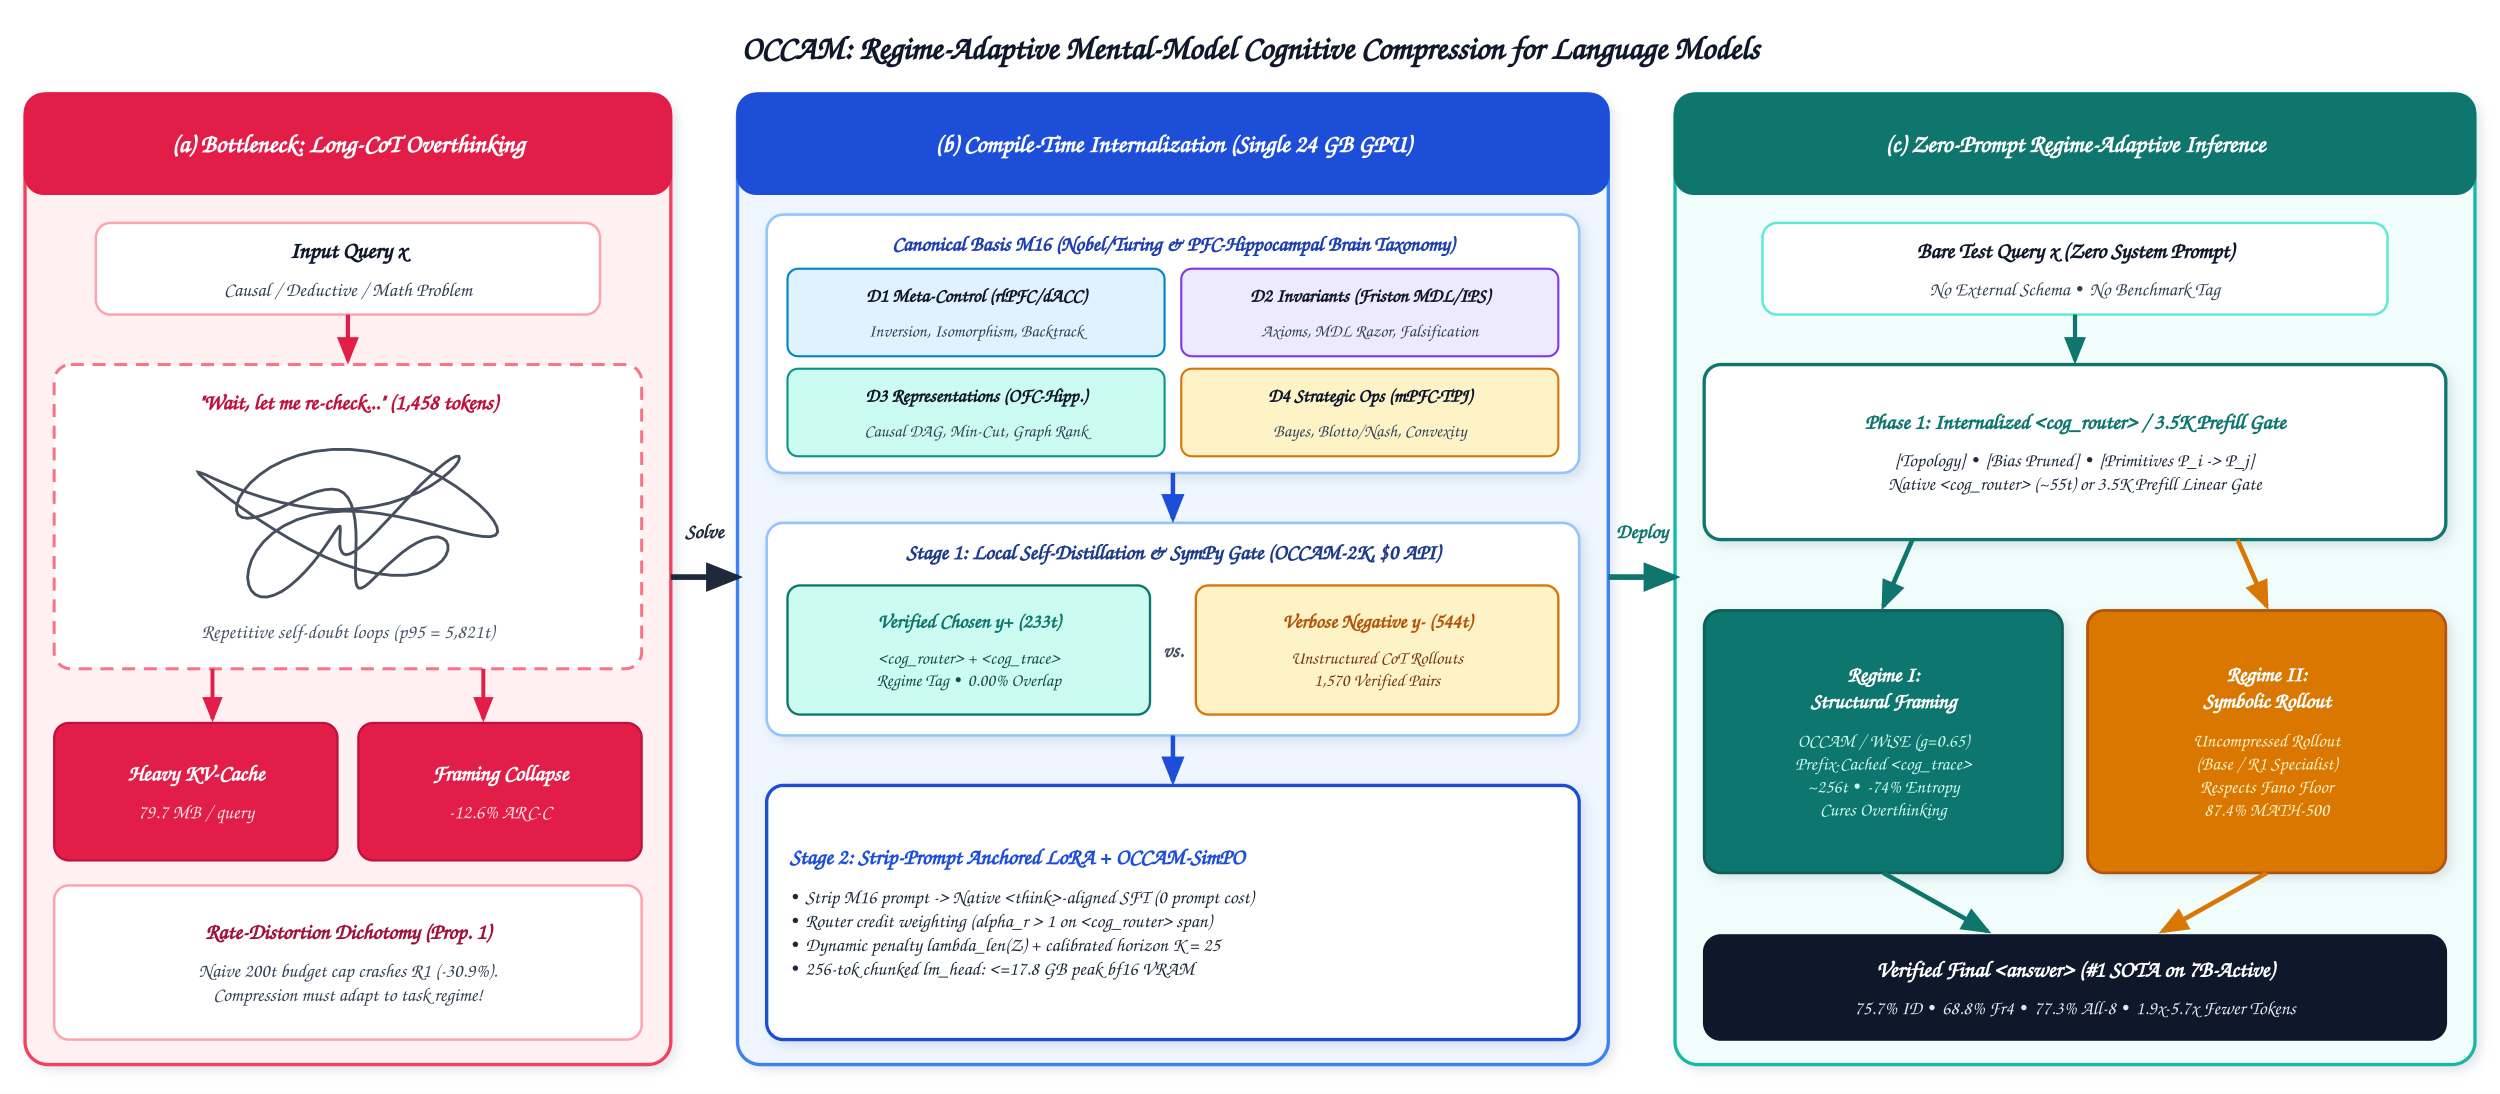
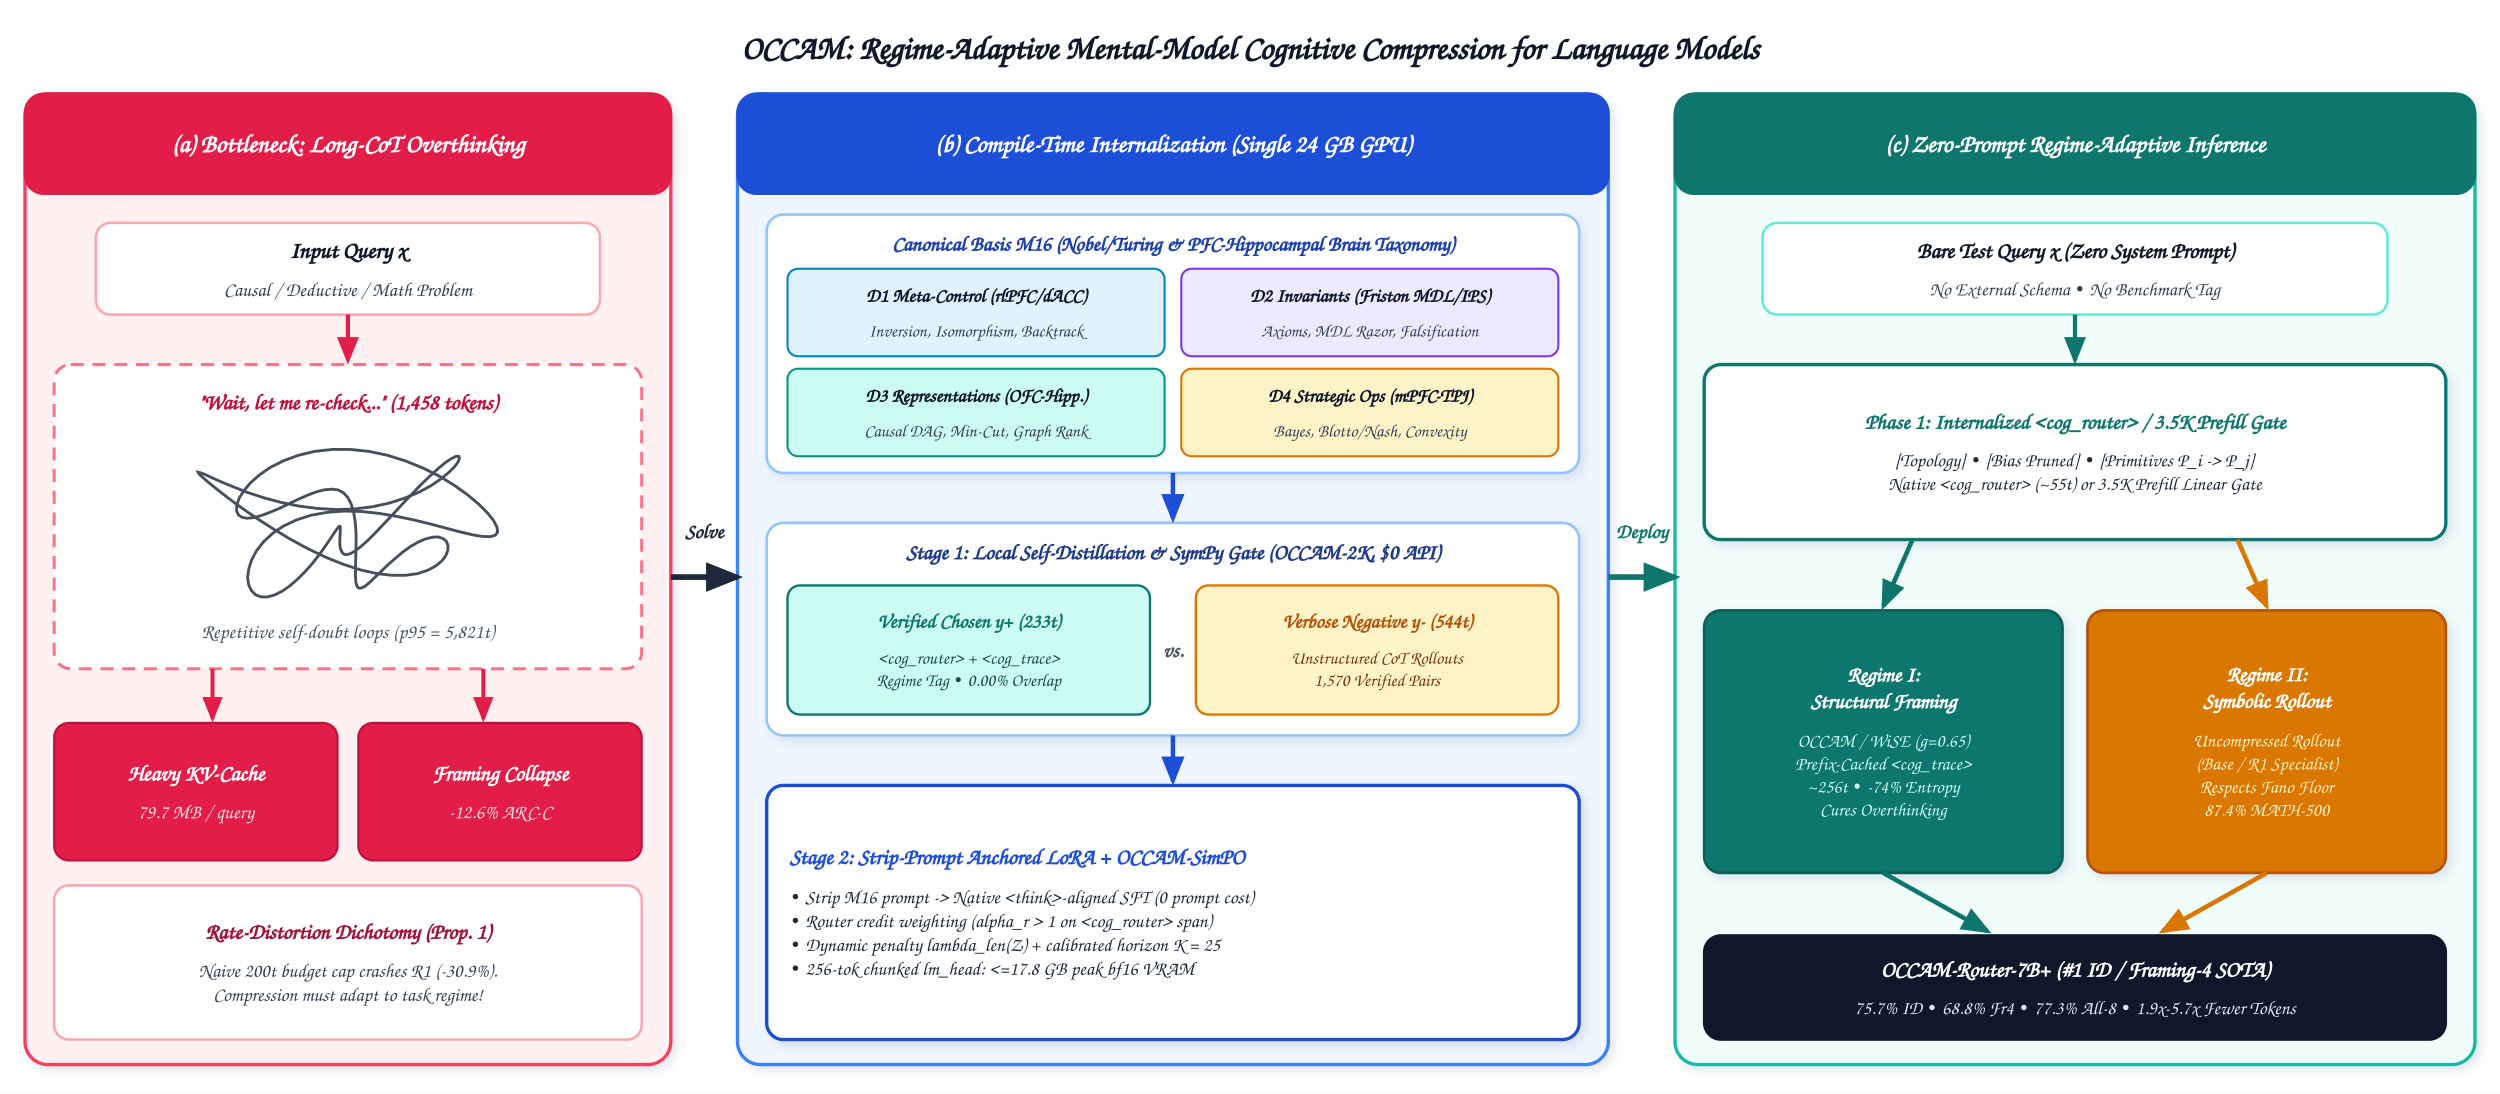
<svg xmlns="http://www.w3.org/2000/svg" width="1152.0" height="504.0" viewBox="0 0 1152.0 504.0">
  <defs>
    <filter id="cardShadow" x="-4%" y="-4%" width="110%" height="112%">
      <feDropShadow dx="2" dy="2" stdDeviation="2.5" flood-color="#94A3B8" flood-opacity="0.28" />
    </filter>
    <marker id="arr_0" viewBox="0 0 10 10" refX="8.5" refY="5" markerWidth="6.5" markerHeight="6.5" orient="auto-start-reverse">
      <path d="M 0 1 L 10 5 L 0 9 z" fill="#0F766E" />
    </marker>
    <marker id="arr_1" viewBox="0 0 10 10" refX="8.5" refY="5" markerWidth="6.5" markerHeight="6.5" orient="auto-start-reverse">
      <path d="M 0 1 L 10 5 L 0 9 z" fill="#1D4ED8" />
    </marker>
    <marker id="arr_2" viewBox="0 0 10 10" refX="8.5" refY="5" markerWidth="6.5" markerHeight="6.5" orient="auto-start-reverse">
      <path d="M 0 1 L 10 5 L 0 9 z" fill="#1E293B" />
    </marker>
    <marker id="arr_3" viewBox="0 0 10 10" refX="8.5" refY="5" markerWidth="6.5" markerHeight="6.5" orient="auto-start-reverse">
      <path d="M 0 1 L 10 5 L 0 9 z" fill="#D97706" />
    </marker>
    <marker id="arr_4" viewBox="0 0 10 10" refX="8.5" refY="5" markerWidth="6.5" markerHeight="6.5" orient="auto-start-reverse">
      <path d="M 0 1 L 10 5 L 0 9 z" fill="#E11D48" />
    </marker>
  </defs>
  <rect x="0" y="0" width="1152.0" height="504.0" fill="#FFFFFF" />
  <rect x="11.52" y="43.20" width="297.60" height="447.36" rx="10.56" ry="10.56" fill="#FFF1F2" stroke="#F43F5E" stroke-width="1.55" filter="url(#cardShadow)" />
  <rect x="339.84" y="43.20" width="401.28" height="447.36" rx="10.56" ry="10.56" fill="#EFF6FF" stroke="#3B82F6" stroke-width="1.55" filter="url(#cardShadow)" />
  <rect x="771.84" y="43.20" width="368.64" height="447.36" rx="10.56" ry="10.56" fill="#F0FDFA" stroke="#14B8A6" stroke-width="1.55" filter="url(#cardShadow)" />
  <rect x="353.28" y="98.88" width="374.40" height="119.04" rx="7.68" ry="7.68" fill="#FFFFFF" stroke="#93C5FD" stroke-width="1.21" filter="url(#cardShadow)" />
  <rect x="353.28" y="240.96" width="374.40" height="97.92" rx="7.68" ry="7.68" fill="#FFFFFF" stroke="#93C5FD" stroke-width="1.21" filter="url(#cardShadow)" />
  <rect x="11.52" y="43.20" width="297.60" height="46.08" rx="8.64" ry="8.64" fill="#E11D48" stroke="#E11D48" stroke-width="1.15" />
  <text x="160.32" y="70.23" font-family="Comic Sans MS, Comic Neue, cursive, sans-serif" font-size="11.73" font-weight="bold" fill="#FFFFFF" text-anchor="middle">(a) Bottleneck: Long-CoT Overthinking</text>
  <rect x="44.16" y="102.72" width="232.32" height="42.24" rx="6.72" ry="6.72" fill="#FFFFFF" stroke="#FDA4AF" stroke-width="1.15" />
  <text x="160.32" y="118.93" font-family="Comic Sans MS, Comic Neue, cursive, sans-serif" font-size="10.66" font-weight="bold" fill="#0F172A" text-anchor="middle">Input Query x</text>
  <text x="160.32" y="136.39" font-family="Comic Sans MS, Comic Neue, cursive, sans-serif" font-size="9.06" font-weight="normal" fill="#334155" text-anchor="middle">Causal / Deductive / Math Problem</text>
  <rect x="24.96" y="168.00" width="270.72" height="140.16" rx="7.68" ry="7.68" fill="#FFFFFF" stroke="#FB7185" stroke-width="1.38" stroke-dasharray="6,4" />
  <rect x="24.96" y="333.12" width="130.56" height="63.36" rx="6.72" ry="6.72" fill="#E11D48" stroke="#BE123C" stroke-width="1.03" />
  <text x="90.24" y="359.76" font-family="Comic Sans MS, Comic Neue, cursive, sans-serif" font-size="10.26" font-weight="bold" fill="#FFFFFF" text-anchor="middle">Heavy KV-Cache</text>
  <text x="90.24" y="377.09" font-family="Comic Sans MS, Comic Neue, cursive, sans-serif" font-size="9.06" font-weight="normal" fill="#FFE4E6" text-anchor="middle">79.7 MB / query</text>
  <rect x="165.12" y="333.12" width="130.56" height="63.36" rx="6.72" ry="6.72" fill="#E11D48" stroke="#BE123C" stroke-width="1.03" />
  <text x="230.40" y="359.76" font-family="Comic Sans MS, Comic Neue, cursive, sans-serif" font-size="10.26" font-weight="bold" fill="#FFFFFF" text-anchor="middle">Framing Collapse</text>
  <text x="230.40" y="377.09" font-family="Comic Sans MS, Comic Neue, cursive, sans-serif" font-size="9.06" font-weight="normal" fill="#FFE4E6" text-anchor="middle">-12.6% ARC-C</text>
  <rect x="24.96" y="408.00" width="270.72" height="71.04" rx="6.72" ry="6.72" fill="#FFFFFF" stroke="#FDA4AF" stroke-width="1.15" />
  <text x="160.32" y="432.71" font-family="Comic Sans MS, Comic Neue, cursive, sans-serif" font-size="10.13" font-weight="bold" fill="#9F1239" text-anchor="middle">Rate-Distortion Dichotomy (Prop. 1)</text>
  <text x="160.32" y="450.14" font-family="Comic Sans MS, Comic Neue, cursive, sans-serif" font-size="8.93" font-weight="normal" fill="#334155" text-anchor="middle">Naive 200t budget cap crashes R1 (-30.9%).</text>
  <text x="160.32" y="461.22" font-family="Comic Sans MS, Comic Neue, cursive, sans-serif" font-size="8.93" font-weight="normal" fill="#334155" text-anchor="middle">Compression must adapt to task regime!</text>
  <rect x="339.84" y="43.20" width="401.28" height="46.08" rx="8.64" ry="8.64" fill="#1D4ED8" stroke="#1D4ED8" stroke-width="1.15" />
  <text x="540.48" y="70.14" font-family="Comic Sans MS, Comic Neue, cursive, sans-serif" font-size="11.46" font-weight="bold" fill="#FFFFFF" text-anchor="middle">(b) Compile-Time Internalization (Single 24 GB GPU)</text>
  <rect x="353.28" y="361.92" width="374.40" height="117.12" rx="7.68" ry="7.68" fill="#FFFFFF" stroke="#1D4ED8" stroke-width="1.55" filter="url(#cardShadow)" />
  <text x="363.84" y="398.28" font-family="Comic Sans MS, Comic Neue, cursive, sans-serif" font-size="10.26" font-weight="bold" fill="#1D4ED8" text-anchor="start">Stage 2: Strip-Prompt Anchored LoRA + OCCAM-SimPO</text>
  <text x="363.84" y="416.22" font-family="Comic Sans MS, Comic Neue, cursive, sans-serif" font-size="8.86" font-weight="normal" fill="#1E293B" text-anchor="start">• Strip M16 prompt -&gt; Native &lt;think&gt;-aligned SFT (0 prompt cost)</text>
  <text x="363.84" y="427.21" font-family="Comic Sans MS, Comic Neue, cursive, sans-serif" font-size="8.86" font-weight="normal" fill="#1E293B" text-anchor="start">• Router credit weighting (alpha_r &gt; 1 on &lt;cog_router&gt; span)</text>
  <text x="363.84" y="438.20" font-family="Comic Sans MS, Comic Neue, cursive, sans-serif" font-size="8.86" font-weight="normal" fill="#1E293B" text-anchor="start">• Dynamic penalty lambda_len(Z) + calibrated horizon K = 25</text>
  <text x="363.84" y="449.19" font-family="Comic Sans MS, Comic Neue, cursive, sans-serif" font-size="8.86" font-weight="normal" fill="#1E293B" text-anchor="start">• 256-tok chunked lm_head: &lt;=17.8 GB peak bf16 VRAM</text>
  <rect x="771.84" y="43.20" width="368.64" height="46.08" rx="8.64" ry="8.64" fill="#0F766E" stroke="#0F766E" stroke-width="1.15" />
  <text x="956.16" y="70.14" font-family="Comic Sans MS, Comic Neue, cursive, sans-serif" font-size="11.46" font-weight="bold" fill="#FFFFFF" text-anchor="middle">(c) Zero-Prompt Regime-Adaptive Inference</text>
  <rect x="812.16" y="102.72" width="288.00" height="42.24" rx="6.72" ry="6.72" fill="#FFFFFF" stroke="#5EEAD4" stroke-width="1.15" />
  <text x="956.16" y="118.95" font-family="Comic Sans MS, Comic Neue, cursive, sans-serif" font-size="10.33" font-weight="bold" fill="#0F172A" text-anchor="middle">Bare Test Query x (Zero System Prompt)</text>
  <text x="956.16" y="136.11" font-family="Comic Sans MS, Comic Neue, cursive, sans-serif" font-size="8.86" font-weight="normal" fill="#334155" text-anchor="middle">No External Schema • No Benchmark Tag</text>
  <rect x="785.28" y="168.00" width="341.76" height="80.64" rx="7.68" ry="7.68" fill="#FFFFFF" stroke="#0F766E" stroke-width="1.55" filter="url(#cardShadow)" />
  <text x="956.16" y="197.70" font-family="Comic Sans MS, Comic Neue, cursive, sans-serif" font-size="9.93" font-weight="bold" fill="#0F766E" text-anchor="middle">Phase 1: Internalized &lt;cog_router&gt; / 3.5K Prefill Gate</text>
  <text x="956.16" y="214.87" font-family="Comic Sans MS, Comic Neue, cursive, sans-serif" font-size="8.73" font-weight="normal" fill="#1E293B" text-anchor="middle">[Topology] • [Bias Pruned] • [Primitives P_i -&gt; P_j]</text>
  <text x="956.16" y="225.70" font-family="Comic Sans MS, Comic Neue, cursive, sans-serif" font-size="8.73" font-weight="normal" fill="#1E293B" text-anchor="middle">Native &lt;cog_router&gt; (~55t) or 3.5K Prefill Linear Gate</text>
  <rect x="785.28" y="281.28" width="165.12" height="120.96" rx="7.68" ry="7.68" fill="#0F766E" stroke="#115E59" stroke-width="1.26" filter="url(#cardShadow)" />
  <text x="867.84" y="314.17" font-family="Comic Sans MS, Comic Neue, cursive, sans-serif" font-size="9.86" font-weight="bold" fill="#FFFFFF" text-anchor="middle">Regime I:</text>
  <text x="867.84" y="326.40" font-family="Comic Sans MS, Comic Neue, cursive, sans-serif" font-size="9.86" font-weight="bold" fill="#FFFFFF" text-anchor="middle">Structural Framing</text>
  <text x="867.84" y="344.06" font-family="Comic Sans MS, Comic Neue, cursive, sans-serif" font-size="8.53" font-weight="normal" fill="#CCFBF1" text-anchor="middle">OCCAM / WiSE (g=0.65)</text>
  <text x="867.84" y="354.64" font-family="Comic Sans MS, Comic Neue, cursive, sans-serif" font-size="8.53" font-weight="normal" fill="#CCFBF1" text-anchor="middle">Prefix-Cached &lt;cog_trace&gt;</text>
  <text x="867.84" y="365.22" font-family="Comic Sans MS, Comic Neue, cursive, sans-serif" font-size="8.53" font-weight="normal" fill="#CCFBF1" text-anchor="middle">~256t • -74% Entropy</text>
  <text x="867.84" y="375.80" font-family="Comic Sans MS, Comic Neue, cursive, sans-serif" font-size="8.53" font-weight="normal" fill="#CCFBF1" text-anchor="middle">Cures Overthinking</text>
  <rect x="961.92" y="281.28" width="165.12" height="120.96" rx="7.68" ry="7.68" fill="#D97706" stroke="#B45309" stroke-width="1.26" filter="url(#cardShadow)" />
  <text x="1044.48" y="314.00" font-family="Comic Sans MS, Comic Neue, cursive, sans-serif" font-size="9.86" font-weight="bold" fill="#FFFFFF" text-anchor="middle">Regime II:</text>
  <text x="1044.48" y="326.23" font-family="Comic Sans MS, Comic Neue, cursive, sans-serif" font-size="9.86" font-weight="bold" fill="#FFFFFF" text-anchor="middle">Symbolic Rollout</text>
  <text x="1044.48" y="343.96" font-family="Comic Sans MS, Comic Neue, cursive, sans-serif" font-size="8.60" font-weight="normal" fill="#FEF3C7" text-anchor="middle">Uncompressed Rollout</text>
  <text x="1044.48" y="354.62" font-family="Comic Sans MS, Comic Neue, cursive, sans-serif" font-size="8.60" font-weight="normal" fill="#FEF3C7" text-anchor="middle">(Base / R1 Specialist)</text>
  <text x="1044.48" y="365.28" font-family="Comic Sans MS, Comic Neue, cursive, sans-serif" font-size="8.60" font-weight="normal" fill="#FEF3C7" text-anchor="middle">Respects Fano Floor</text>
  <text x="1044.48" y="375.94" font-family="Comic Sans MS, Comic Neue, cursive, sans-serif" font-size="8.60" font-weight="normal" fill="#FEF3C7" text-anchor="middle">87.4% MATH-500</text>
  <rect x="362.88" y="123.84" width="173.76" height="40.32" rx="4.80" ry="4.80" fill="#E0F2FE" stroke="#0284C7" stroke-width="0.98" />
  <text x="449.76" y="139.13" font-family="Comic Sans MS, Comic Neue, cursive, sans-serif" font-size="8.86" font-weight="bold" fill="#0F172A" text-anchor="middle">D1 Meta-Control (rlPFC/dACC)</text>
  <text x="449.76" y="155.06" font-family="Comic Sans MS, Comic Neue, cursive, sans-serif" font-size="8.06" font-weight="normal" fill="#334155" text-anchor="middle">Inversion, Isomorphism, Backtrack</text>
  <rect x="544.32" y="123.84" width="173.76" height="40.32" rx="4.80" ry="4.80" fill="#EDE9FE" stroke="#7C3AED" stroke-width="0.98" />
  <text x="631.20" y="139.13" font-family="Comic Sans MS, Comic Neue, cursive, sans-serif" font-size="8.86" font-weight="bold" fill="#0F172A" text-anchor="middle">D2 Invariants (Friston MDL/IPS)</text>
  <text x="631.20" y="155.06" font-family="Comic Sans MS, Comic Neue, cursive, sans-serif" font-size="8.06" font-weight="normal" fill="#334155" text-anchor="middle">Axioms, MDL Razor, Falsification</text>
  <rect x="362.88" y="169.92" width="173.76" height="40.32" rx="4.80" ry="4.80" fill="#CCFBF1" stroke="#0D9488" stroke-width="0.98" />
  <text x="449.76" y="185.21" font-family="Comic Sans MS, Comic Neue, cursive, sans-serif" font-size="8.86" font-weight="bold" fill="#0F172A" text-anchor="middle">D3 Representations (OFC-Hipp.)</text>
  <text x="449.76" y="201.14" font-family="Comic Sans MS, Comic Neue, cursive, sans-serif" font-size="8.06" font-weight="normal" fill="#334155" text-anchor="middle">Causal DAG, Min-Cut, Graph Rank</text>
  <rect x="544.32" y="169.92" width="173.76" height="40.32" rx="4.80" ry="4.80" fill="#FEF3C7" stroke="#D97706" stroke-width="0.98" />
  <text x="631.20" y="185.21" font-family="Comic Sans MS, Comic Neue, cursive, sans-serif" font-size="8.86" font-weight="bold" fill="#0F172A" text-anchor="middle">D4 Strategic Ops (mPFC-TPJ)</text>
  <text x="631.20" y="201.14" font-family="Comic Sans MS, Comic Neue, cursive, sans-serif" font-size="8.06" font-weight="normal" fill="#334155" text-anchor="middle">Bayes, Blotto/Nash, Convexity</text>
  <rect x="362.88" y="269.76" width="167.04" height="59.52" rx="5.76" ry="5.76" fill="#CCFBF1" stroke="#0F766E" stroke-width="1.09" />
  <text x="446.40" y="289.31" font-family="Comic Sans MS, Comic Neue, cursive, sans-serif" font-size="9.33" font-weight="bold" fill="#0F766E" text-anchor="middle">Verified Chosen y+ (233t)</text>
  <text x="446.40" y="305.82" font-family="Comic Sans MS, Comic Neue, cursive, sans-serif" font-size="8.26" font-weight="normal" fill="#134E4A" text-anchor="middle">&lt;cog_router&gt; + &lt;cog_trace&gt;</text>
  <text x="446.40" y="316.07" font-family="Comic Sans MS, Comic Neue, cursive, sans-serif" font-size="8.26" font-weight="normal" fill="#134E4A" text-anchor="middle">Regime Tag • 0.00% Overlap</text>
  <rect x="551.04" y="269.76" width="167.04" height="59.52" rx="5.76" ry="5.76" fill="#FEF3C7" stroke="#D97706" stroke-width="1.09" />
  <text x="634.56" y="289.31" font-family="Comic Sans MS, Comic Neue, cursive, sans-serif" font-size="9.33" font-weight="bold" fill="#B45309" text-anchor="middle">Verbose Negative y- (544t)</text>
  <text x="634.56" y="305.82" font-family="Comic Sans MS, Comic Neue, cursive, sans-serif" font-size="8.26" font-weight="normal" fill="#78350F" text-anchor="middle">Unstructured CoT Rollouts</text>
  <text x="634.56" y="316.07" font-family="Comic Sans MS, Comic Neue, cursive, sans-serif" font-size="8.26" font-weight="normal" fill="#78350F" text-anchor="middle">1,570 Verified Pairs</text>
  <rect x="785.28" y="431.04" width="341.76" height="48.00" rx="7.68" ry="7.68" fill="#0F172A" stroke="#0F172A" stroke-width="1.15" />
-   <text x="956.16" y="450.17" font-family="Comic Sans MS, Comic Neue, cursive, sans-serif" font-size="10.40" font-weight="bold" fill="#FFFFFF" text-anchor="middle">Verified Final &lt;answer&gt;  (#1 SOTA on 7B-Active)</text>
-   <text x="956.16" y="467.35" font-family="Comic Sans MS, Comic Neue, cursive, sans-serif" font-size="8.86" font-weight="normal" fill="#E2E8F0" text-anchor="middle">75.7% ID • 68.8% Fr4 • 77.3% All-8 • 1.9x-5.7x Fewer Tokens</text>
+   <text x="956.16" y="450.15" font-family="Comic Sans MS, Comic Neue, cursive, sans-serif" font-size="10.33" font-weight="bold" fill="#FFFFFF" text-anchor="middle">OCCAM-Router-7B+  (#1 ID / Framing-4 SOTA)</text>
+   <text x="956.16" y="467.31" font-family="Comic Sans MS, Comic Neue, cursive, sans-serif" font-size="8.86" font-weight="normal" fill="#E2E8F0" text-anchor="middle">75.7% ID • 68.8% Fr4 • 77.3% All-8 • 1.9x-5.7x Fewer Tokens</text>
  <polyline points="203.3,220.6 206.9,217.6 209.6,214.9 211.2,212.7 211.7,211.1 211.4,210.3 210.1,210.3 208.0,211.3 205.2,213.2 201.9,215.9 198.1,219.4 193.9,223.4 189.6,227.9 185.2,232.5 180.9,237.2 176.7,241.6 172.8,245.7 169.3,249.2 166.1,252.0 163.5,254.0 161.3,255.2 159.5,255.6 158.2,255.2 157.4,254.1 156.8,252.6 156.6,250.7 156.6,248.6 156.7,246.6 156.8,244.8 156.8,243.4 156.7,242.6 156.4,242.5 155.8,243.1 154.8,244.4 153.4,246.5 151.6,249.2 149.4,252.4 146.8,256.0 143.9,259.7 140.6,263.4 137.1,266.9 133.5,270.0 129.9,272.5 126.4,274.2 123.1,275.1 120.1,275.0 117.7,274.0 115.8,272.1 114.6,269.5 114.1,266.1 114.6,262.3 115.9,258.1 118.2,253.8 121.5,249.6 125.7,245.7 130.8,242.3 136.8,239.5 143.4,237.4 150.7,236.1 158.5,235.5 166.6,235.7 174.9,236.6 183.1,238.0 191.2,239.7 198.9,241.6 206.0,243.5 212.4,245.2 218.0,246.5 222.5,247.2 226.0,247.3 228.3,246.6 229.3,245.2 229.0,242.9 227.5,240.0 224.7,236.4 220.7,232.4 215.7,228.2 209.6,223.8 202.8,219.6 195.2,215.8 187.1,212.5 178.6,209.8 170.0,208.0 161.4,207.1 153.0,207.1 145.0,208.0 137.5,209.8 130.7,212.3 124.7,215.3 119.6,218.8 115.4,222.5 112.3,226.2 110.2,229.6 109.1,232.7 109.0,235.3 109.8,237.2 111.5,238.4 113.9,238.8 117.0,238.5 120.6,237.5 124.6,236.0 128.9,234.2 133.2,232.1 137.6,230.0 141.9,228.1 145.9,226.6 149.6,225.7 153.0,225.4 155.9,225.8 158.3,227.1 160.3,229.3 161.8,232.2 162.9,235.8 163.6,239.9 164.0,244.5 164.1,249.2 164.0,253.8 163.9,258.3 163.8,262.3 163.8,265.7 164.0,268.3 164.5,270.1 165.3,271.0 166.5,271.0 168.1,270.2 170.1,268.6 172.5,266.3 175.3,263.6 178.4,260.6 181.8,257.6 185.3,254.6 188.9,252.0 192.5,249.9 195.9,248.4 199.1,247.6 201.8,247.4 204.0,248.1 205.6,249.3 206.4,251.2 206.4,253.4 205.5,255.9 203.7,258.4 200.9,260.7 197.1,262.8 192.5,264.3 186.9,265.1 180.6,265.1 173.6,264.3 166.1,262.6 158.1,260.0 149.9,256.7 141.6,252.7 133.5,248.3 125.6,243.5 118.1,238.7 111.3,234.0 105.3,229.6 100.3,225.7 96.2,222.4 93.4,220.0 91.7,218.4 91.3,217.6 92.2,217.8 94.4,218.6 97.8,220.2 102.3,222.2 107.9,224.5 114.3,227.0 121.6,229.4 129.5,231.5 137.8,233.2 146.3,234.3 155.0,234.8 163.5,234.5 171.7,233.5 179.5,231.8 186.6,229.5 193.1,226.8 198.6,223.8 203.3,220.6" fill="none" stroke="#1E293B" stroke-width="1.32" stroke-opacity="0.82" />
  <line x1="160.32" y1="144.96" x2="160.32" y2="166.08" stroke="#E11D48" stroke-width="1.94" marker-end="url(#arr_4)" />
  <line x1="97.92" y1="308.16" x2="97.92" y2="331.20" stroke="#E11D48" stroke-width="1.81" marker-end="url(#arr_4)" />
  <line x1="222.72" y1="308.16" x2="222.72" y2="331.20" stroke="#E11D48" stroke-width="1.81" marker-end="url(#arr_4)" />
  <line x1="540.48" y1="217.92" x2="540.48" y2="239.04" stroke="#1D4ED8" stroke-width="2.06" marker-end="url(#arr_1)" />
  <line x1="540.48" y1="338.88" x2="540.48" y2="360.00" stroke="#1D4ED8" stroke-width="2.06" marker-end="url(#arr_1)" />
  <line x1="956.16" y1="144.96" x2="956.16" y2="166.08" stroke="#0F766E" stroke-width="1.94" marker-end="url(#arr_0)" />
  <line x1="881.28" y1="248.64" x2="867.84" y2="279.36" stroke="#0F766E" stroke-width="2.12" marker-end="url(#arr_0)" />
  <line x1="1031.04" y1="248.64" x2="1044.48" y2="279.36" stroke="#D97706" stroke-width="2.12" marker-end="url(#arr_3)" />
  <line x1="867.84" y1="402.24" x2="915.84" y2="429.12" stroke="#0F766E" stroke-width="2.12" marker-end="url(#arr_0)" />
  <line x1="1044.48" y1="402.24" x2="996.48" y2="429.12" stroke="#D97706" stroke-width="2.12" marker-end="url(#arr_3)" />
  <line x1="309.12" y1="265.92" x2="339.84" y2="265.92" stroke="#1E293B" stroke-width="2.62" marker-end="url(#arr_2)" />
  <line x1="741.12" y1="265.92" x2="771.84" y2="265.92" stroke="#0F766E" stroke-width="2.62" marker-end="url(#arr_0)" />
  <text x="576.00" y="27.25" font-family="Comic Sans MS, Comic Neue, cursive, sans-serif" font-size="15.20" font-weight="bold" font-style="normal" fill="#0F172A" text-anchor="middle">OCCAM: Regime-Adaptive Mental-Model Cognitive Compression for Language Models</text>
  <text x="160.32" y="188.72" font-family="Comic Sans MS, Comic Neue, cursive, sans-serif" font-size="10.13" font-weight="bold" font-style="normal" fill="#BE123C" text-anchor="middle">"Wait, let me re-check..." (1,458 tokens)</text>
  <text x="160.32" y="294.01" font-family="Comic Sans MS, Comic Neue, cursive, sans-serif" font-size="9.20" font-weight="normal" font-style="italic" fill="#475569" text-anchor="middle">Repetitive self-doubt loops (p95 = 5,821t)</text>
  <text x="540.48" y="115.61" font-family="Comic Sans MS, Comic Neue, cursive, sans-serif" font-size="9.66" font-weight="bold" font-style="normal" fill="#1E40AF" text-anchor="middle">Canonical Basis M16 (Nobel/Turing &amp; PFC-Hippocampal Brain Taxonomy)</text>
  <text x="540.48" y="257.78" font-family="Comic Sans MS, Comic Neue, cursive, sans-serif" font-size="9.93" font-weight="bold" font-style="normal" fill="#1E3A8A" text-anchor="middle">Stage 1: Local Self-Distillation &amp; SymPy Gate (OCCAM-2K, $0 API)</text>
  <text x="540.48" y="302.83" font-family="Comic Sans MS, Comic Neue, cursive, sans-serif" font-size="9.73" font-weight="bold" font-style="normal" fill="#475569" text-anchor="middle">vs.</text>
  <text x="324.48" y="248.02" font-family="Comic Sans MS, Comic Neue, cursive, sans-serif" font-size="9.46" font-weight="bold" font-style="normal" fill="#1E293B" text-anchor="middle">Solve</text>
  <text x="756.48" y="248.02" font-family="Comic Sans MS, Comic Neue, cursive, sans-serif" font-size="9.46" font-weight="bold" font-style="normal" fill="#0F766E" text-anchor="middle">Deploy</text>
</svg>
